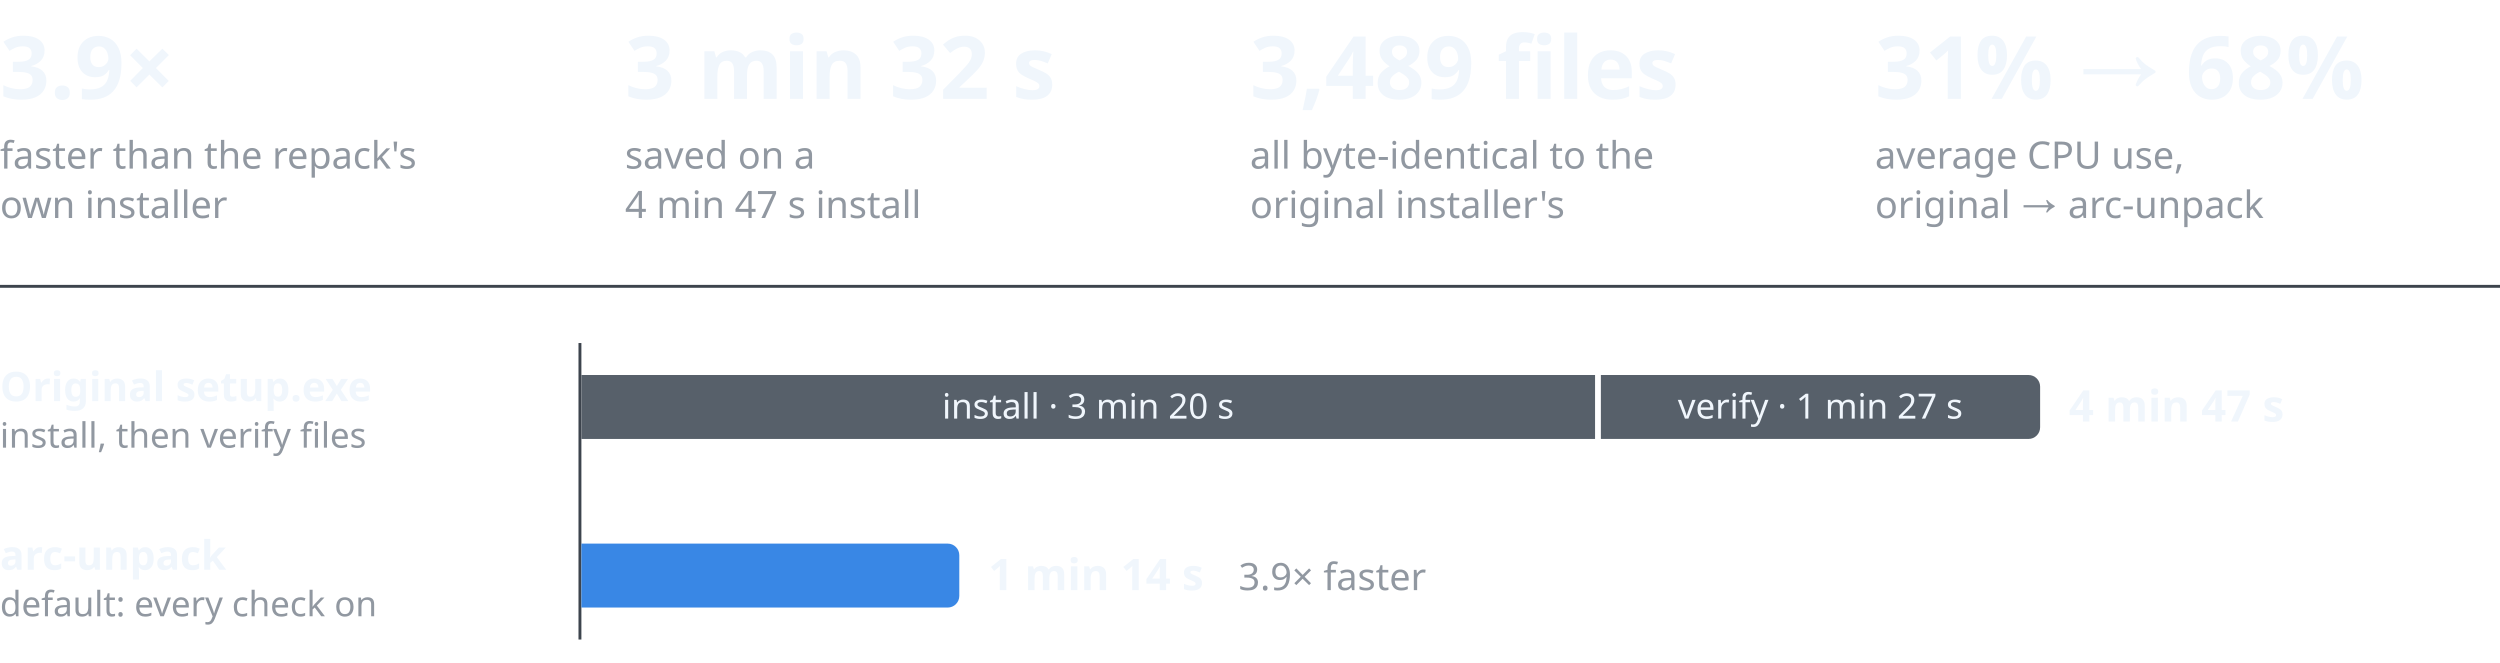
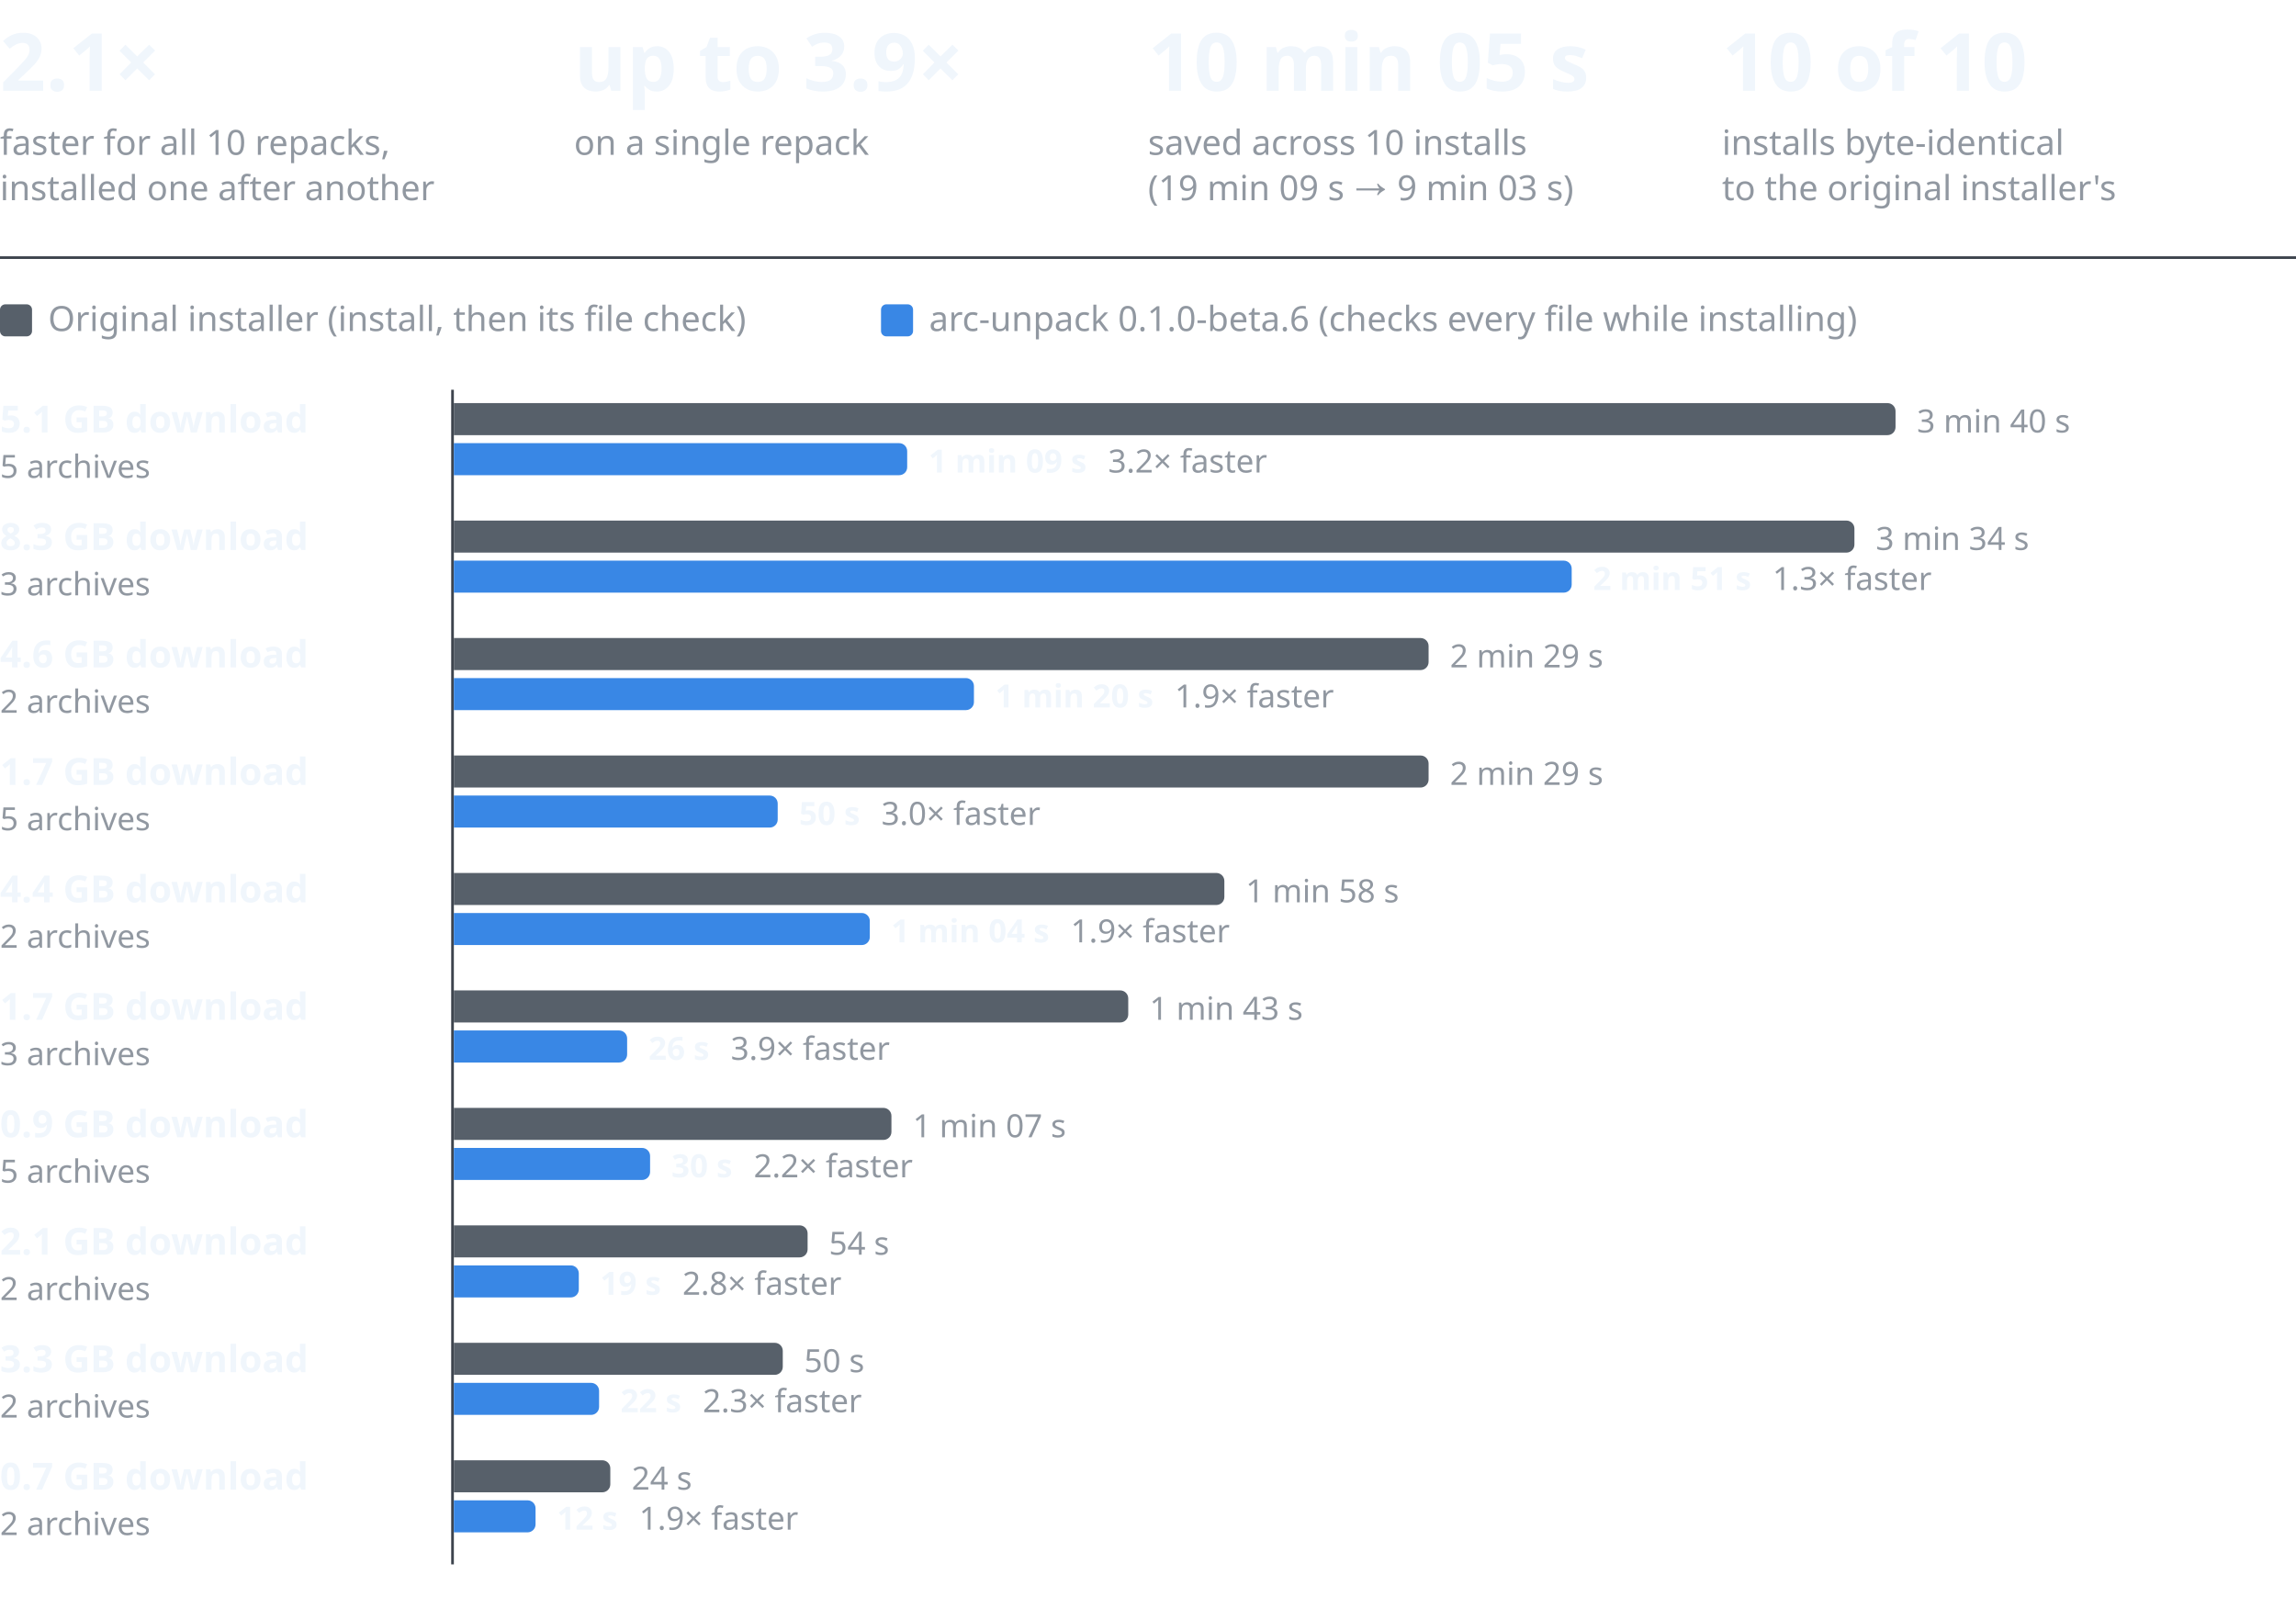
- <svg xmlns="http://www.w3.org/2000/svg" width="860" height="228" viewBox="0 0 860 228" role="img" aria-label="Benchmark, same repack on the same PC. Original setup.exe: 4 min 47 s (install 3 min 20 s, then verify 1 min 27 s). arc-unpack with default settings, every check on: 1 min 14 s, 3.9 times faster. All 3,489 files byte-identical. Average CPU use 31% versus 68%.">
+ <svg xmlns="http://www.w3.org/2000/svg" width="860" height="598" viewBox="0 0 860 598" role="img" aria-label="10 FitGirl repacks on the same PC. Original installers took 19 min 09 s in total, arc-unpack 9 min 03 s: 2.1 times faster, up to 3.9 times on one repack. 10 of 10 installs were byte-identical to the original installer's.">
  <g font-family="-apple-system, BlinkMacSystemFont, 'Segoe UI', 'Noto Sans', Helvetica, Arial, sans-serif">
-     <text x="0" y="34" font-size="30" font-weight="600" fill="#f0f6fc">3.9×</text>
-     <text x="0" y="58" font-size="13" fill="#9198a1">faster than the repack's</text>
-     <text x="0" y="75" font-size="13" fill="#9198a1">own installer</text>
-     <text x="215" y="34" font-size="30" font-weight="600" fill="#f0f6fc">3 min 32 s</text>
-     <text x="215" y="58" font-size="13" fill="#9198a1">saved on a</text>
-     <text x="215" y="75" font-size="13" fill="#9198a1">4 min 47 s install</text>
-     <text x="430" y="34" font-size="30" font-weight="600" fill="#f0f6fc">3,489 files</text>
-     <text x="430" y="58" font-size="13" fill="#9198a1">all byte-identical to the</text>
-     <text x="430" y="75" font-size="13" fill="#9198a1">original installer's</text>
-     <text x="645" y="34" font-size="30" font-weight="600" fill="#f0f6fc">31% → 68%</text>
-     <text x="645" y="58" font-size="13" fill="#9198a1">average CPU use,</text>
-     <text x="645" y="75" font-size="13" fill="#9198a1">original → arc-unpack</text>
-     <rect x="0" y="98" width="860" height="1" fill="#3d444d" />
-     <text x="0" y="138" font-size="14" font-weight="600" fill="#f0f6fc">Original setup.exe</text>
-     <text x="0" y="154" font-size="12" fill="#9198a1">install, then verify files</text>
-     <text x="0" y="196" font-size="14" font-weight="600" fill="#f0f6fc">arc-unpack</text>
-     <text x="0" y="212" font-size="12" fill="#9198a1">default: every check on</text>
-     <rect x="199" y="118" width="1" height="102" fill="#3d444d" />
-     <rect x="200.0" y="129" width="348.7" height="22" fill="#57606a" />
-     <path d="M550.7 129h147.1a4 4 0 0 1 4 4v14a4 4 0 0 1 -4 4h-147.1z" fill="#57606a" />
-     <text x="374.3" y="144" font-size="12" text-anchor="middle" fill="#f0f6fc">install · 3 min 20 s</text>
-     <text x="626.2" y="144" font-size="12" text-anchor="middle" fill="#f0f6fc">verify · 1 min 27 s</text>
-     <text x="711.7" y="145" font-size="15" font-weight="600" fill="#f0f6fc">4 min 47 s</text>
-     <path d="M200.0 187h126.0a4 4 0 0 1 4 4v14a4 4 0 0 1 -4 4h-126.0z" fill="#3987e5" />
-     <text x="340.0" y="203" font-size="15" font-weight="600" fill="#f0f6fc">1 min 14 s<tspan dx="12" font-size="13" font-weight="400" fill="#9198a1">3.9× faster</tspan>
+     <text x="0" y="34" font-size="30" font-weight="600" fill="#f0f6fc">2.1×</text>
+     <text x="0" y="58" font-size="13" fill="#9198a1">faster for all 10 repacks,</text>
+     <text x="0" y="75" font-size="13" fill="#9198a1">installed one after another</text>
+     <text x="215" y="34" font-size="30" font-weight="600" fill="#f0f6fc">up to 3.9×</text>
+     <text x="215" y="58" font-size="13" fill="#9198a1">on a single repack</text>
+     <text x="430" y="34" font-size="30" font-weight="600" fill="#f0f6fc">10 min 05 s</text>
+     <text x="430" y="58" font-size="13" fill="#9198a1">saved across 10 installs</text>
+     <text x="430" y="75" font-size="13" fill="#9198a1">(19 min 09 s → 9 min 03 s)</text>
+     <text x="645" y="34" font-size="30" font-weight="600" fill="#f0f6fc">10 of 10</text>
+     <text x="645" y="58" font-size="13" fill="#9198a1">installs byte-identical</text>
+     <text x="645" y="75" font-size="13" fill="#9198a1">to the original installer's</text>
+     <rect x="0" y="96" width="860" height="1" fill="#3d444d" />
+     <rect x="0" y="114" width="12" height="12" rx="2" fill="#57606a" />
+     <text x="18" y="124" font-size="13" fill="#9198a1">Original installer (install, then its file check)</text>
+     <rect x="330" y="114" width="12" height="12" rx="2" fill="#3987e5" />
+     <text x="348" y="124" font-size="13" fill="#9198a1">arc-unpack 0.1.0-beta.6 (checks every file while installing)</text>
+     <rect x="169" y="146" width="1" height="440" fill="#3d444d" />
+     <text x="0" y="162" font-size="14" font-weight="600" fill="#f0f6fc">5.1 GB download</text>
+     <text x="0" y="179" font-size="12" fill="#9198a1">5 archives</text>
+     <path d="M170.0 151.0h537.0a3 3 0 0 1 3 3v6a3 3 0 0 1 -3 3h-537.0z" fill="#57606a" />
+     <text x="718.0" y="162" font-size="12" fill="#9198a1">3 min 40 s</text>
+     <path d="M170.0 166.0h166.8a3 3 0 0 1 3 3v6a3 3 0 0 1 -3 3h-166.8z" fill="#3987e5" />
+     <text x="347.8" y="177" font-size="12" font-weight="600" fill="#f0f6fc">1 min 09 s<tspan dx="8" font-weight="400" fill="#9198a1">3.2× faster</tspan>
+     </text>
+     <text x="0" y="206" font-size="14" font-weight="600" fill="#f0f6fc">8.3 GB download</text>
+     <text x="0" y="223" font-size="12" fill="#9198a1">3 archives</text>
+     <path d="M170.0 195.0h521.6a3 3 0 0 1 3 3v6a3 3 0 0 1 -3 3h-521.6z" fill="#57606a" />
+     <text x="702.6" y="206" font-size="12" fill="#9198a1">3 min 34 s</text>
+     <path d="M170.0 210.0h415.7a3 3 0 0 1 3 3v6a3 3 0 0 1 -3 3h-415.7z" fill="#3987e5" />
+     <text x="596.7" y="221" font-size="12" font-weight="600" fill="#f0f6fc">2 min 51 s<tspan dx="8" font-weight="400" fill="#9198a1">1.3× faster</tspan>
+     </text>
+     <text x="0" y="250" font-size="14" font-weight="600" fill="#f0f6fc">4.6 GB download</text>
+     <text x="0" y="267" font-size="12" fill="#9198a1">2 archives</text>
+     <path d="M170.0 239.0h362.1a3 3 0 0 1 3 3v6a3 3 0 0 1 -3 3h-362.1z" fill="#57606a" />
+     <text x="543.1" y="250" font-size="12" fill="#9198a1">2 min 29 s</text>
+     <path d="M170.0 254.0h191.8a3 3 0 0 1 3 3v6a3 3 0 0 1 -3 3h-191.8z" fill="#3987e5" />
+     <text x="372.8" y="265" font-size="12" font-weight="600" fill="#f0f6fc">1 min 20 s<tspan dx="8" font-weight="400" fill="#9198a1">1.9× faster</tspan>
+     </text>
+     <text x="0" y="294" font-size="14" font-weight="600" fill="#f0f6fc">1.7 GB download</text>
+     <text x="0" y="311" font-size="12" fill="#9198a1">5 archives</text>
+     <path d="M170.0 283.0h362.1a3 3 0 0 1 3 3v6a3 3 0 0 1 -3 3h-362.1z" fill="#57606a" />
+     <text x="543.1" y="294" font-size="12" fill="#9198a1">2 min 29 s</text>
+     <path d="M170.0 298.0h118.3a3 3 0 0 1 3 3v6a3 3 0 0 1 -3 3h-118.3z" fill="#3987e5" />
+     <text x="299.3" y="309" font-size="12" font-weight="600" fill="#f0f6fc">50 s<tspan dx="8" font-weight="400" fill="#9198a1">3.0× faster</tspan>
+     </text>
+     <text x="0" y="338" font-size="14" font-weight="600" fill="#f0f6fc">4.4 GB download</text>
+     <text x="0" y="355" font-size="12" fill="#9198a1">2 archives</text>
+     <path d="M170.0 327.0h285.6a3 3 0 0 1 3 3v6a3 3 0 0 1 -3 3h-285.6z" fill="#57606a" />
+     <text x="466.6" y="338" font-size="12" fill="#9198a1">1 min 58 s</text>
+     <path d="M170.0 342.0h152.8a3 3 0 0 1 3 3v6a3 3 0 0 1 -3 3h-152.8z" fill="#3987e5" />
+     <text x="333.8" y="353" font-size="12" font-weight="600" fill="#f0f6fc">1 min 04 s<tspan dx="8" font-weight="400" fill="#9198a1">1.9× faster</tspan>
+     </text>
+     <text x="0" y="382" font-size="14" font-weight="600" fill="#f0f6fc">1.7 GB download</text>
+     <text x="0" y="399" font-size="12" fill="#9198a1">3 archives</text>
+     <path d="M170.0 371.0h249.6a3 3 0 0 1 3 3v6a3 3 0 0 1 -3 3h-249.6z" fill="#57606a" />
+     <text x="430.6" y="382" font-size="12" fill="#9198a1">1 min 43 s</text>
+     <path d="M170.0 386.0h61.9a3 3 0 0 1 3 3v6a3 3 0 0 1 -3 3h-61.9z" fill="#3987e5" />
+     <text x="242.9" y="397" font-size="12" font-weight="600" fill="#f0f6fc">26 s<tspan dx="8" font-weight="400" fill="#9198a1">3.9× faster</tspan>
+     </text>
+     <text x="0" y="426" font-size="14" font-weight="600" fill="#f0f6fc">0.9 GB download</text>
+     <text x="0" y="443" font-size="12" fill="#9198a1">5 archives</text>
+     <path d="M170.0 415.0h160.9a3 3 0 0 1 3 3v6a3 3 0 0 1 -3 3h-160.9z" fill="#57606a" />
+     <text x="341.9" y="426" font-size="12" fill="#9198a1">1 min 07 s</text>
+     <path d="M170.0 430.0h70.5a3 3 0 0 1 3 3v6a3 3 0 0 1 -3 3h-70.5z" fill="#3987e5" />
+     <text x="251.5" y="441" font-size="12" font-weight="600" fill="#f0f6fc">30 s<tspan dx="8" font-weight="400" fill="#9198a1">2.2× faster</tspan>
+     </text>
+     <text x="0" y="470" font-size="14" font-weight="600" fill="#f0f6fc">2.1 GB download</text>
+     <text x="0" y="487" font-size="12" fill="#9198a1">2 archives</text>
+     <path d="M170.0 459.0h129.5a3 3 0 0 1 3 3v6a3 3 0 0 1 -3 3h-129.5z" fill="#57606a" />
+     <text x="310.5" y="470" font-size="12" fill="#9198a1">54 s</text>
+     <path d="M170.0 474.0h43.8a3 3 0 0 1 3 3v6a3 3 0 0 1 -3 3h-43.8z" fill="#3987e5" />
+     <text x="224.8" y="485" font-size="12" font-weight="600" fill="#f0f6fc">19 s<tspan dx="8" font-weight="400" fill="#9198a1">2.8× faster</tspan>
+     </text>
+     <text x="0" y="514" font-size="14" font-weight="600" fill="#f0f6fc">3.3 GB download</text>
+     <text x="0" y="531" font-size="12" fill="#9198a1">2 archives</text>
+     <path d="M170.0 503.0h120.2a3 3 0 0 1 3 3v6a3 3 0 0 1 -3 3h-120.2z" fill="#57606a" />
+     <text x="301.2" y="514" font-size="12" fill="#9198a1">50 s</text>
+     <path d="M170.0 518.0h51.4a3 3 0 0 1 3 3v6a3 3 0 0 1 -3 3h-51.4z" fill="#3987e5" />
+     <text x="232.4" y="529" font-size="12" font-weight="600" fill="#f0f6fc">22 s<tspan dx="8" font-weight="400" fill="#9198a1">2.3× faster</tspan>
+     </text>
+     <text x="0" y="558" font-size="14" font-weight="600" fill="#f0f6fc">0.7 GB download</text>
+     <text x="0" y="575" font-size="12" fill="#9198a1">2 archives</text>
+     <path d="M170.0 547.0h55.6a3 3 0 0 1 3 3v6a3 3 0 0 1 -3 3h-55.6z" fill="#57606a" />
+     <text x="236.6" y="558" font-size="12" fill="#9198a1">24 s</text>
+     <path d="M170.0 562.0h27.6a3 3 0 0 1 3 3v6a3 3 0 0 1 -3 3h-27.6z" fill="#3987e5" />
+     <text x="208.6" y="573" font-size="12" font-weight="600" fill="#f0f6fc">12 s<tspan dx="8" font-weight="400" fill="#9198a1">1.9× faster</tspan>
    </text>
  </g>
</svg>
